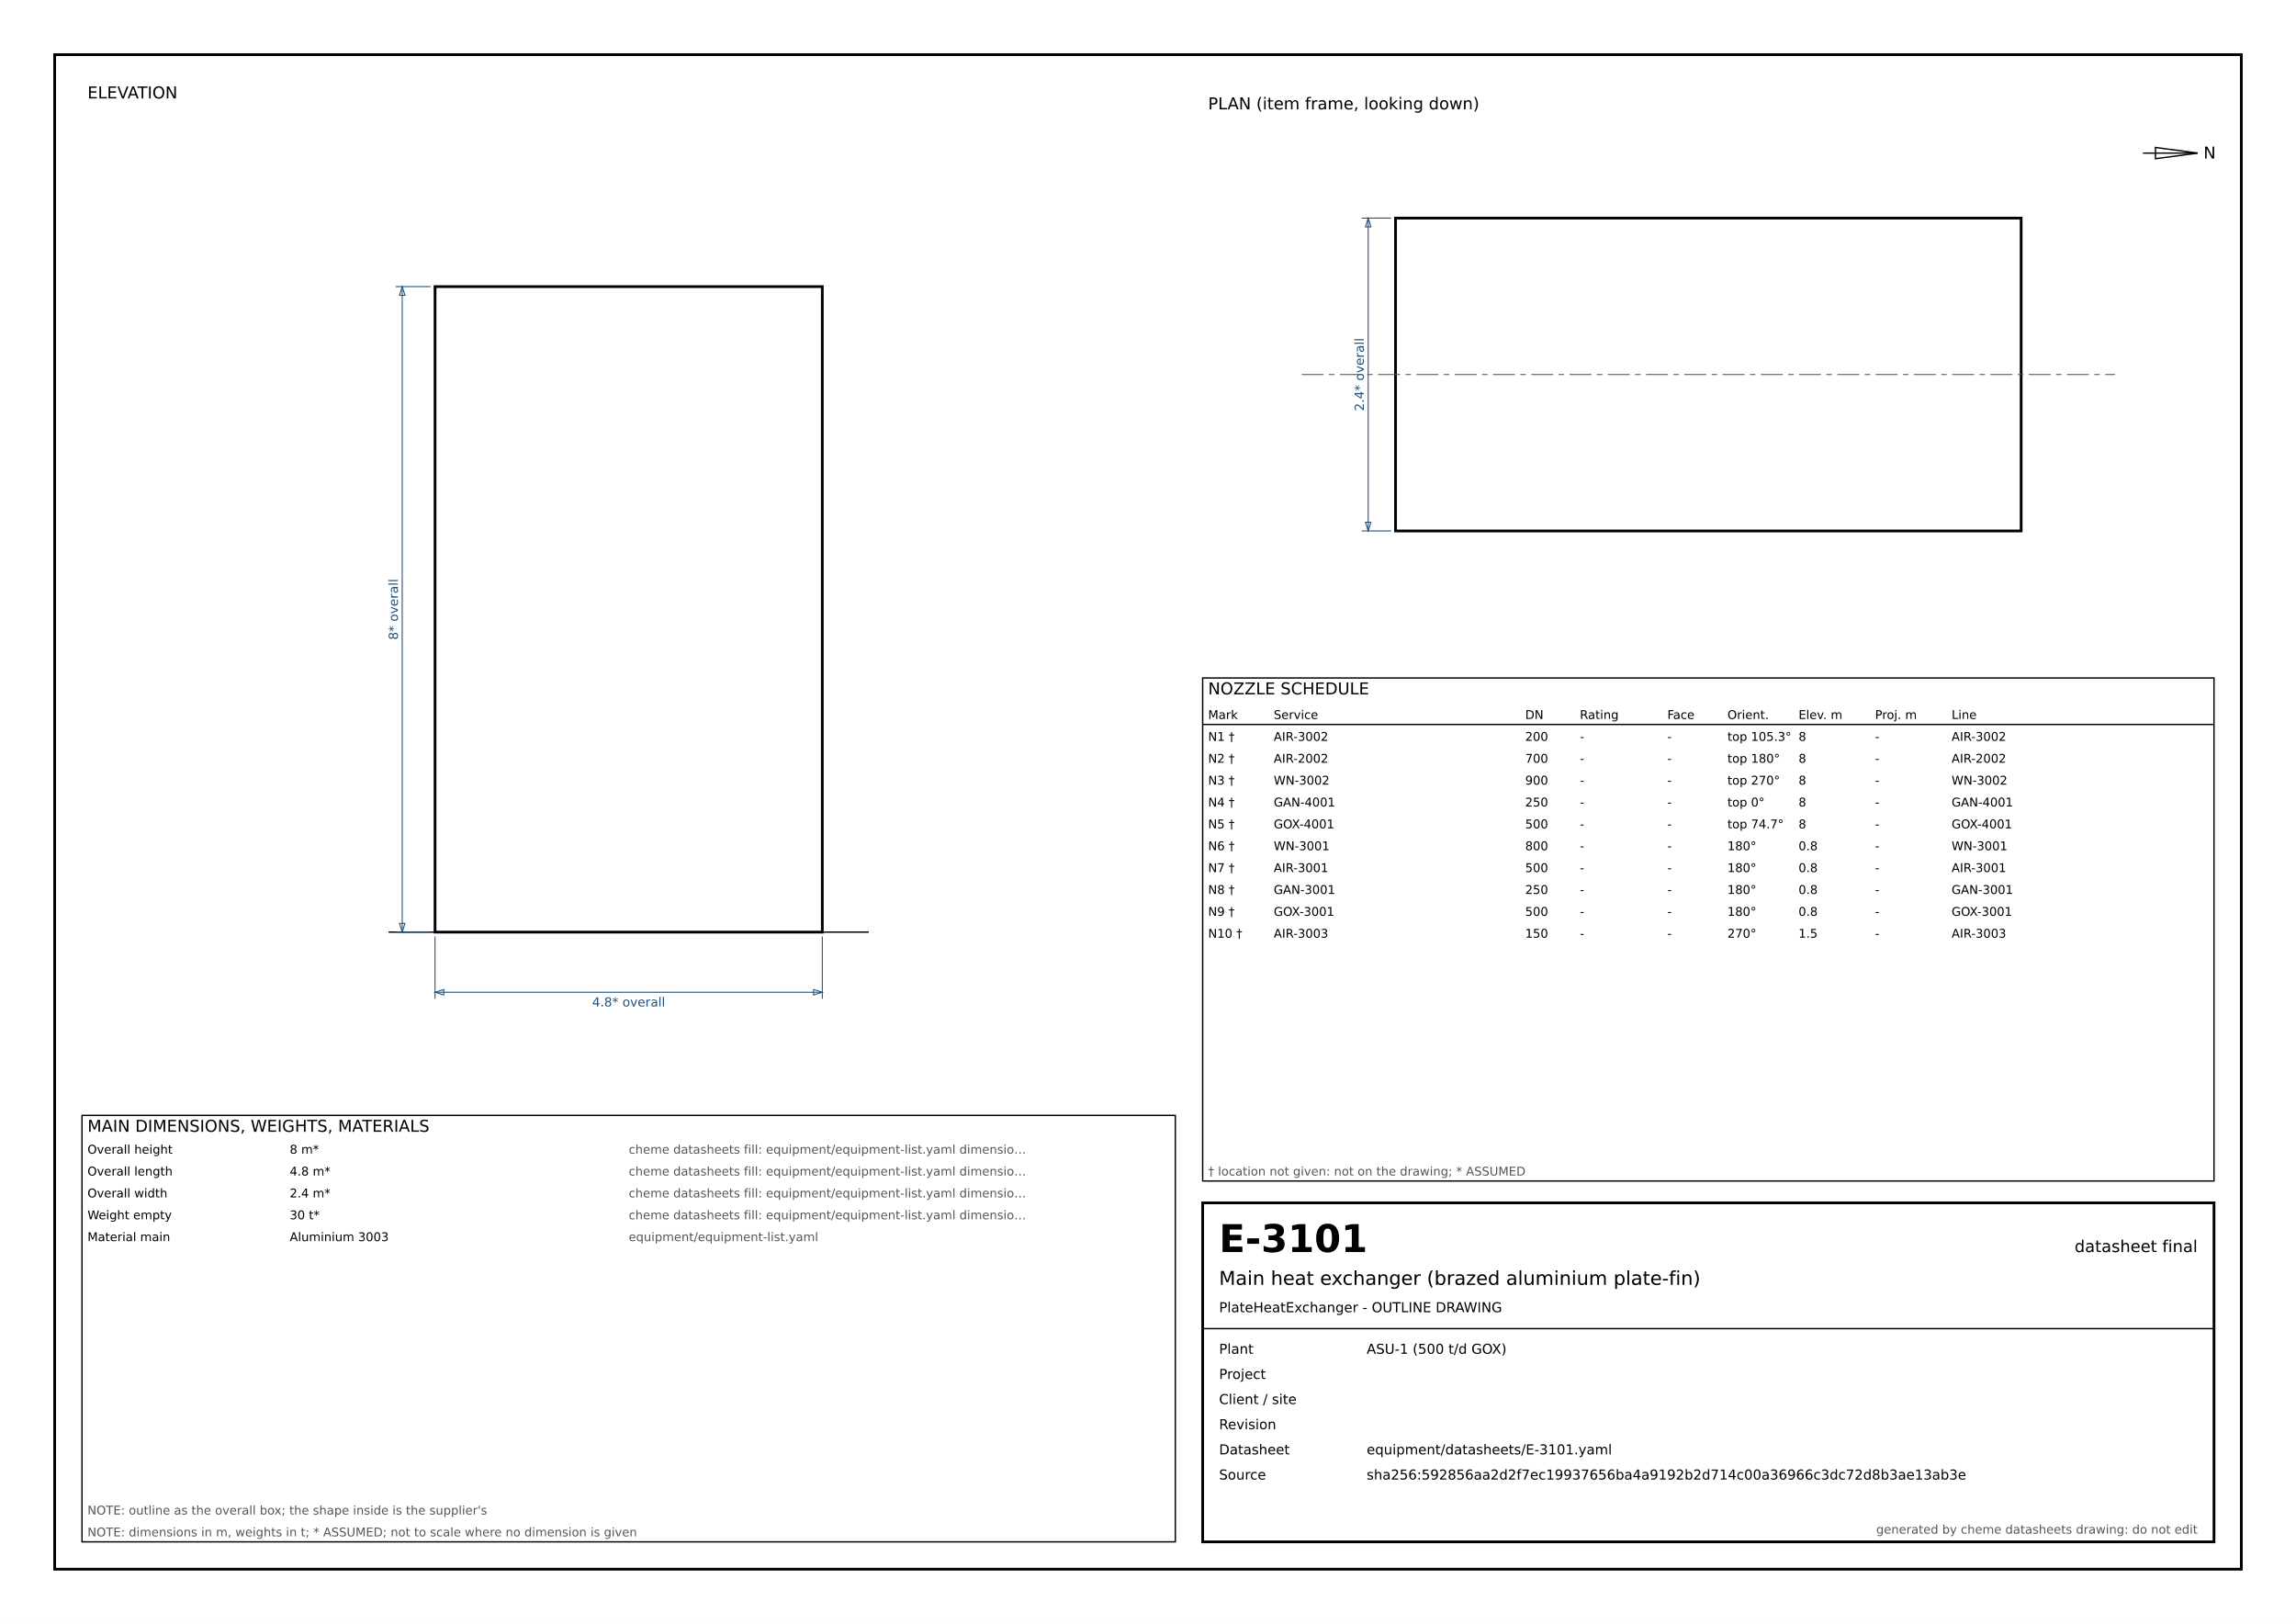
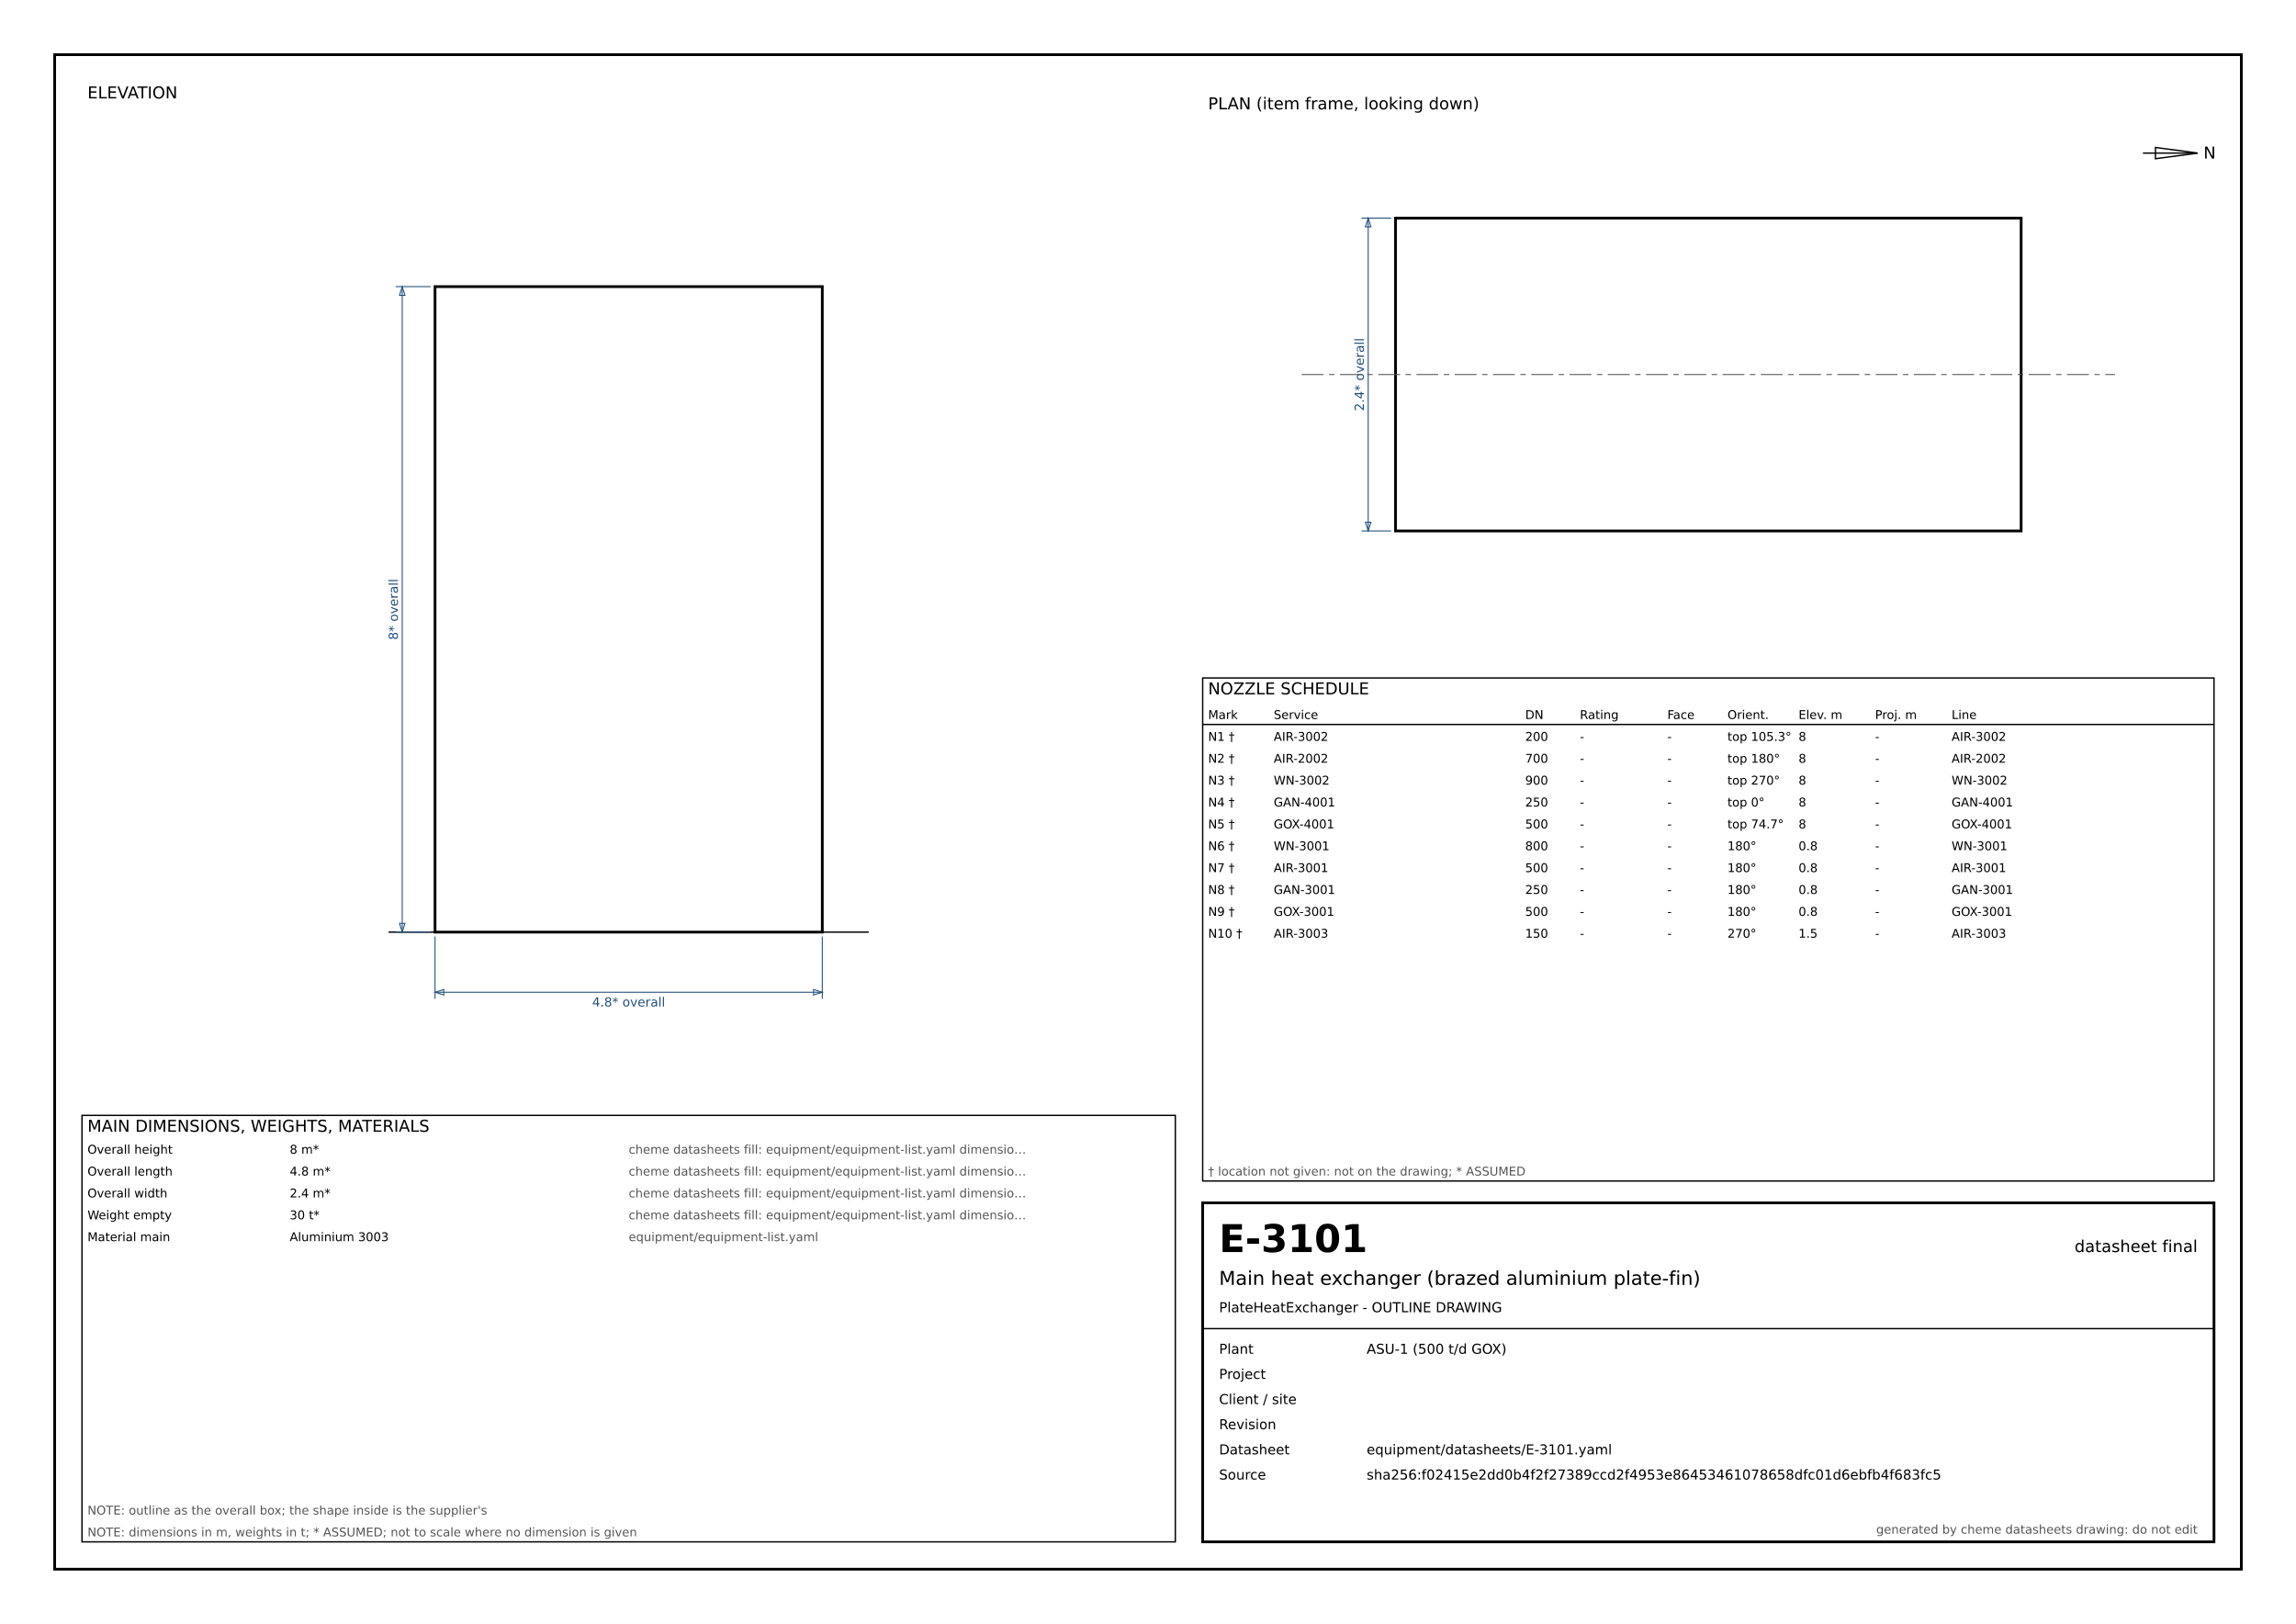
<svg xmlns="http://www.w3.org/2000/svg" width="420mm" height="297mm" viewBox="0 0 420 297">
  <style>
.frame{fill:none;stroke:#000;stroke-width:0.5}
.thin{fill:none;stroke:#000;stroke-width:0.25}
.outline{fill:#fff;stroke:#000;stroke-width:0.5}
.hidden{fill:none;stroke:#000;stroke-width:0.25;stroke-dasharray:1.5 1}
.centre{fill:none;stroke:#555;stroke-width:0.18;stroke-dasharray:4 1 1 1}
.tl{fill:none;stroke:#555;stroke-width:0.18;stroke-dasharray:2 1}
.dim{fill:none;stroke:#1f4e79;stroke-width:0.18}
.nozzle{fill:#fff;stroke:#b71c1c;stroke-width:0.35}
.section{fill:none;stroke:#2e7d32;stroke-width:0.25;stroke-dasharray:2 1}
text{font-family:'DejaVu Sans',Arial,Helvetica,sans-serif;fill:#000}
.t2{font-size:2.2px}.t25{font-size:2.5px}.t3{font-size:3px}.t35{font-size:3.5px}
.t5{font-size:5px;font-weight:bold}.t7{font-size:7px;font-weight:bold}
.dimt{font-size:2.3px;fill:#1f4e79}.nt{font-size:2.3px;fill:#b71c1c}
.note{font-size:2.2px;fill:#555}
.draft{font-size:40px;font-weight:bold;fill:#c62828;fill-opacity:0.12}
</style>
  <rect x="0" y="0" width="420" height="297" fill="#fff" />
  <rect x="10" y="10" width="400" height="277" class="frame" />
  <text x="16" y="18" class="t3" text-anchor="start">ELEVATION</text>
  <rect x="79.58" y="52.42" width="70.84" height="118.06" class="outline" />
  <line x1="71.08" y1="170.48" x2="158.92" y2="170.48" class="thin" />
  <line x1="79.58" y1="171.28" x2="79.58" y2="182.68" class="dim" />
  <line x1="150.42" y1="171.28" x2="150.42" y2="182.68" class="dim" />
  <line x1="79.58" y1="181.48" x2="150.42" y2="181.48" class="dim" />
  <path d="M79.58,181.48 l1.6,0.5 l0,-1 z" class="dim" />
  <path d="M150.42,181.48 l-1.6,0.5 l0,-1 z" class="dim" />
  <text x="115" y="184.08" class="dimt" text-anchor="middle">4.8* overall</text>
  <line x1="78.78" y1="170.48" x2="72.38" y2="170.48" class="dim" />
  <line x1="78.78" y1="52.42" x2="72.38" y2="52.42" class="dim" />
  <line x1="73.58" y1="170.48" x2="73.58" y2="52.42" class="dim" />
  <path d="M73.58,170.48 l0.5,-1.6 l-1,0 z" class="dim" />
  <path d="M73.58,52.42 l0.5,1.6 l-1,0 z" class="dim" />
  <text x="72.78" y="111.45" class="dimt" text-anchor="middle" transform="rotate(-90 72.78 111.45)">8* overall</text>
  <rect x="255.28" y="39.89" width="114.44" height="57.22" class="outline" />
  <line x1="254.48" y1="97.11" x2="249.08" y2="97.11" class="dim" />
  <line x1="254.48" y1="39.89" x2="249.08" y2="39.89" class="dim" />
  <line x1="250.28" y1="97.11" x2="250.28" y2="39.89" class="dim" />
  <path d="M250.28,97.11 l0.5,-1.6 l-1,0 z" class="dim" />
  <path d="M250.28,39.89 l0.5,1.6 l-1,0 z" class="dim" />
  <text x="249.48" y="68.5" class="dimt" text-anchor="middle" transform="rotate(-90 249.48 68.5)">2.4* overall</text>
  <line x1="238.11" y1="68.5" x2="386.89" y2="68.5" class="centre" />
  <line x1="392" y1="28" x2="402" y2="28" class="thin" />
  <path d="M402,28 L394.29,26.97 L394.29,29.03 z" class="thin" />
  <text x="404.2" y="29" class="t3" text-anchor="middle">N</text>
  <text x="221" y="20" class="t3" text-anchor="start">PLAN (item frame, looking down)</text>
  <text x="221" y="127" class="t3" text-anchor="start">NOZZLE SCHEDULE</text>
  <text x="221" y="131.5" class="t2" text-anchor="start">Mark</text>
  <text x="233" y="131.5" class="t2" text-anchor="start">Service</text>
  <text x="279" y="131.5" class="t2" text-anchor="start">DN</text>
  <text x="289" y="131.5" class="t2" text-anchor="start">Rating</text>
  <text x="305" y="131.5" class="t2" text-anchor="start">Face</text>
  <text x="316" y="131.5" class="t2" text-anchor="start">Orient.</text>
  <text x="329" y="131.5" class="t2" text-anchor="start">Elev. m</text>
  <text x="343" y="131.5" class="t2" text-anchor="start">Proj. m</text>
  <text x="357" y="131.5" class="t2" text-anchor="start">Line</text>
  <line x1="220" y1="132.5" x2="405" y2="132.5" class="thin" />
  <text x="221" y="135.5" class="t2" text-anchor="start">N1 †</text>
  <text x="233" y="135.5" class="t2" text-anchor="start">AIR-3002</text>
  <text x="279" y="135.5" class="t2" text-anchor="start">200</text>
  <text x="289" y="135.5" class="t2" text-anchor="start">-</text>
  <text x="305" y="135.5" class="t2" text-anchor="start">-</text>
  <text x="316" y="135.5" class="t2" text-anchor="start">top 105.3°</text>
  <text x="329" y="135.5" class="t2" text-anchor="start">8</text>
  <text x="343" y="135.5" class="t2" text-anchor="start">-</text>
  <text x="357" y="135.5" class="t2" text-anchor="start">AIR-3002</text>
  <text x="221" y="139.5" class="t2" text-anchor="start">N2 †</text>
  <text x="233" y="139.5" class="t2" text-anchor="start">AIR-2002</text>
  <text x="279" y="139.5" class="t2" text-anchor="start">700</text>
  <text x="289" y="139.5" class="t2" text-anchor="start">-</text>
  <text x="305" y="139.5" class="t2" text-anchor="start">-</text>
  <text x="316" y="139.5" class="t2" text-anchor="start">top 180°</text>
  <text x="329" y="139.5" class="t2" text-anchor="start">8</text>
  <text x="343" y="139.5" class="t2" text-anchor="start">-</text>
  <text x="357" y="139.5" class="t2" text-anchor="start">AIR-2002</text>
  <text x="221" y="143.5" class="t2" text-anchor="start">N3 †</text>
  <text x="233" y="143.5" class="t2" text-anchor="start">WN-3002</text>
  <text x="279" y="143.5" class="t2" text-anchor="start">900</text>
  <text x="289" y="143.5" class="t2" text-anchor="start">-</text>
  <text x="305" y="143.5" class="t2" text-anchor="start">-</text>
  <text x="316" y="143.5" class="t2" text-anchor="start">top 270°</text>
  <text x="329" y="143.5" class="t2" text-anchor="start">8</text>
  <text x="343" y="143.5" class="t2" text-anchor="start">-</text>
  <text x="357" y="143.5" class="t2" text-anchor="start">WN-3002</text>
  <text x="221" y="147.5" class="t2" text-anchor="start">N4 †</text>
  <text x="233" y="147.5" class="t2" text-anchor="start">GAN-4001</text>
  <text x="279" y="147.5" class="t2" text-anchor="start">250</text>
  <text x="289" y="147.5" class="t2" text-anchor="start">-</text>
  <text x="305" y="147.5" class="t2" text-anchor="start">-</text>
  <text x="316" y="147.5" class="t2" text-anchor="start">top 0°</text>
  <text x="329" y="147.5" class="t2" text-anchor="start">8</text>
  <text x="343" y="147.5" class="t2" text-anchor="start">-</text>
  <text x="357" y="147.5" class="t2" text-anchor="start">GAN-4001</text>
  <text x="221" y="151.5" class="t2" text-anchor="start">N5 †</text>
  <text x="233" y="151.5" class="t2" text-anchor="start">GOX-4001</text>
  <text x="279" y="151.5" class="t2" text-anchor="start">500</text>
  <text x="289" y="151.5" class="t2" text-anchor="start">-</text>
  <text x="305" y="151.5" class="t2" text-anchor="start">-</text>
  <text x="316" y="151.5" class="t2" text-anchor="start">top 74.7°</text>
  <text x="329" y="151.5" class="t2" text-anchor="start">8</text>
  <text x="343" y="151.5" class="t2" text-anchor="start">-</text>
  <text x="357" y="151.5" class="t2" text-anchor="start">GOX-4001</text>
  <text x="221" y="155.5" class="t2" text-anchor="start">N6 †</text>
  <text x="233" y="155.5" class="t2" text-anchor="start">WN-3001</text>
  <text x="279" y="155.5" class="t2" text-anchor="start">800</text>
  <text x="289" y="155.5" class="t2" text-anchor="start">-</text>
  <text x="305" y="155.5" class="t2" text-anchor="start">-</text>
  <text x="316" y="155.5" class="t2" text-anchor="start">180°</text>
  <text x="329" y="155.5" class="t2" text-anchor="start">0.8</text>
  <text x="343" y="155.5" class="t2" text-anchor="start">-</text>
  <text x="357" y="155.5" class="t2" text-anchor="start">WN-3001</text>
  <text x="221" y="159.5" class="t2" text-anchor="start">N7 †</text>
  <text x="233" y="159.5" class="t2" text-anchor="start">AIR-3001</text>
  <text x="279" y="159.5" class="t2" text-anchor="start">500</text>
  <text x="289" y="159.5" class="t2" text-anchor="start">-</text>
  <text x="305" y="159.5" class="t2" text-anchor="start">-</text>
  <text x="316" y="159.5" class="t2" text-anchor="start">180°</text>
  <text x="329" y="159.5" class="t2" text-anchor="start">0.8</text>
  <text x="343" y="159.5" class="t2" text-anchor="start">-</text>
  <text x="357" y="159.5" class="t2" text-anchor="start">AIR-3001</text>
  <text x="221" y="163.5" class="t2" text-anchor="start">N8 †</text>
  <text x="233" y="163.5" class="t2" text-anchor="start">GAN-3001</text>
  <text x="279" y="163.5" class="t2" text-anchor="start">250</text>
  <text x="289" y="163.5" class="t2" text-anchor="start">-</text>
  <text x="305" y="163.5" class="t2" text-anchor="start">-</text>
  <text x="316" y="163.5" class="t2" text-anchor="start">180°</text>
  <text x="329" y="163.5" class="t2" text-anchor="start">0.8</text>
  <text x="343" y="163.5" class="t2" text-anchor="start">-</text>
  <text x="357" y="163.5" class="t2" text-anchor="start">GAN-3001</text>
  <text x="221" y="167.5" class="t2" text-anchor="start">N9 †</text>
  <text x="233" y="167.5" class="t2" text-anchor="start">GOX-3001</text>
  <text x="279" y="167.5" class="t2" text-anchor="start">500</text>
  <text x="289" y="167.5" class="t2" text-anchor="start">-</text>
  <text x="305" y="167.5" class="t2" text-anchor="start">-</text>
  <text x="316" y="167.5" class="t2" text-anchor="start">180°</text>
  <text x="329" y="167.5" class="t2" text-anchor="start">0.8</text>
  <text x="343" y="167.5" class="t2" text-anchor="start">-</text>
  <text x="357" y="167.5" class="t2" text-anchor="start">GOX-3001</text>
  <text x="221" y="171.5" class="t2" text-anchor="start">N10 †</text>
  <text x="233" y="171.5" class="t2" text-anchor="start">AIR-3003</text>
  <text x="279" y="171.5" class="t2" text-anchor="start">150</text>
  <text x="289" y="171.5" class="t2" text-anchor="start">-</text>
  <text x="305" y="171.5" class="t2" text-anchor="start">-</text>
  <text x="316" y="171.5" class="t2" text-anchor="start">270°</text>
  <text x="329" y="171.5" class="t2" text-anchor="start">1.5</text>
  <text x="343" y="171.5" class="t2" text-anchor="start">-</text>
  <text x="357" y="171.5" class="t2" text-anchor="start">AIR-3003</text>
  <text x="221" y="215" class="note" text-anchor="start">† location not given: not on the drawing; * ASSUMED</text>
  <rect x="220" y="124" width="185" height="92" class="thin" />
  <text x="16" y="207" class="t3" text-anchor="start">MAIN DIMENSIONS, WEIGHTS, MATERIALS</text>
  <text x="16" y="211" class="t2" text-anchor="start">Overall height</text>
  <text x="53" y="211" class="t2" text-anchor="start">8 m*</text>
  <text x="115" y="211" class="note" text-anchor="start">cheme datasheets fill: equipment/equipment-list.yaml dimensio…</text>
  <text x="16" y="215" class="t2" text-anchor="start">Overall length</text>
  <text x="53" y="215" class="t2" text-anchor="start">4.8 m*</text>
  <text x="115" y="215" class="note" text-anchor="start">cheme datasheets fill: equipment/equipment-list.yaml dimensio…</text>
  <text x="16" y="219" class="t2" text-anchor="start">Overall width</text>
  <text x="53" y="219" class="t2" text-anchor="start">2.4 m*</text>
  <text x="115" y="219" class="note" text-anchor="start">cheme datasheets fill: equipment/equipment-list.yaml dimensio…</text>
  <text x="16" y="223" class="t2" text-anchor="start">Weight empty</text>
  <text x="53" y="223" class="t2" text-anchor="start">30 t*</text>
  <text x="115" y="223" class="note" text-anchor="start">cheme datasheets fill: equipment/equipment-list.yaml dimensio…</text>
  <text x="16" y="227" class="t2" text-anchor="start">Material main</text>
  <text x="53" y="227" class="t2" text-anchor="start">Aluminium 3003</text>
  <text x="115" y="227" class="note" text-anchor="start">equipment/equipment-list.yaml</text>
  <text x="16" y="277" class="note" text-anchor="start">NOTE: outline as the overall box; the shape inside is the supplier's</text>
  <text x="16" y="281" class="note" text-anchor="start">NOTE: dimensions in m, weights in t; * ASSUMED; not to scale where no dimension is given</text>
  <rect x="15" y="204" width="200" height="78" class="thin" />
  <rect x="220" y="220" width="185" height="62" class="frame" />
  <text x="223" y="229" class="t7" text-anchor="start">E-3101</text>
  <text x="223" y="235" class="t35" text-anchor="start">Main heat exchanger (brazed aluminium plate-fin)</text>
  <text x="223" y="240" class="t25" text-anchor="start">PlateHeatExchanger - OUTLINE DRAWING</text>
  <line x1="220" y1="243" x2="405" y2="243" class="thin" />
  <text x="223" y="247.6" class="t25" text-anchor="start">Plant</text>
  <text x="250" y="247.6" class="t25" text-anchor="start">ASU-1 (500 t/d GOX)</text>
  <text x="223" y="252.2" class="t25" text-anchor="start">Project</text>
  <text x="250" y="252.2" class="t25" text-anchor="start" />
  <text x="223" y="256.8" class="t25" text-anchor="start">Client / site</text>
  <text x="250" y="256.8" class="t25" text-anchor="start" />
  <text x="223" y="261.4" class="t25" text-anchor="start">Revision</text>
  <text x="250" y="261.4" class="t25" text-anchor="start" />
  <text x="223" y="266" class="t25" text-anchor="start">Datasheet</text>
  <text x="250" y="266" class="t25" text-anchor="start">equipment/datasheets/E-3101.yaml</text>
  <text x="223" y="270.6" class="t25" text-anchor="start">Source</text>
-   <text x="250" y="270.6" class="t25" text-anchor="start">sha256:592856aa2d2f7ec19937656ba4a9192b2d714c00a36966c3dc72d8b3ae13ab3e</text>
+   <text x="250" y="270.6" class="t25" text-anchor="start">sha256:f02415e2dd0b4f2f27389ccd2f4953e86453461078658dfc01d6ebfb4f683fc5</text>
  <text x="402" y="229" class="t3" text-anchor="end">datasheet final</text>
  <text x="402" y="280.5" class="note" text-anchor="end">generated by cheme datasheets drawing: do not edit</text>
</svg>
